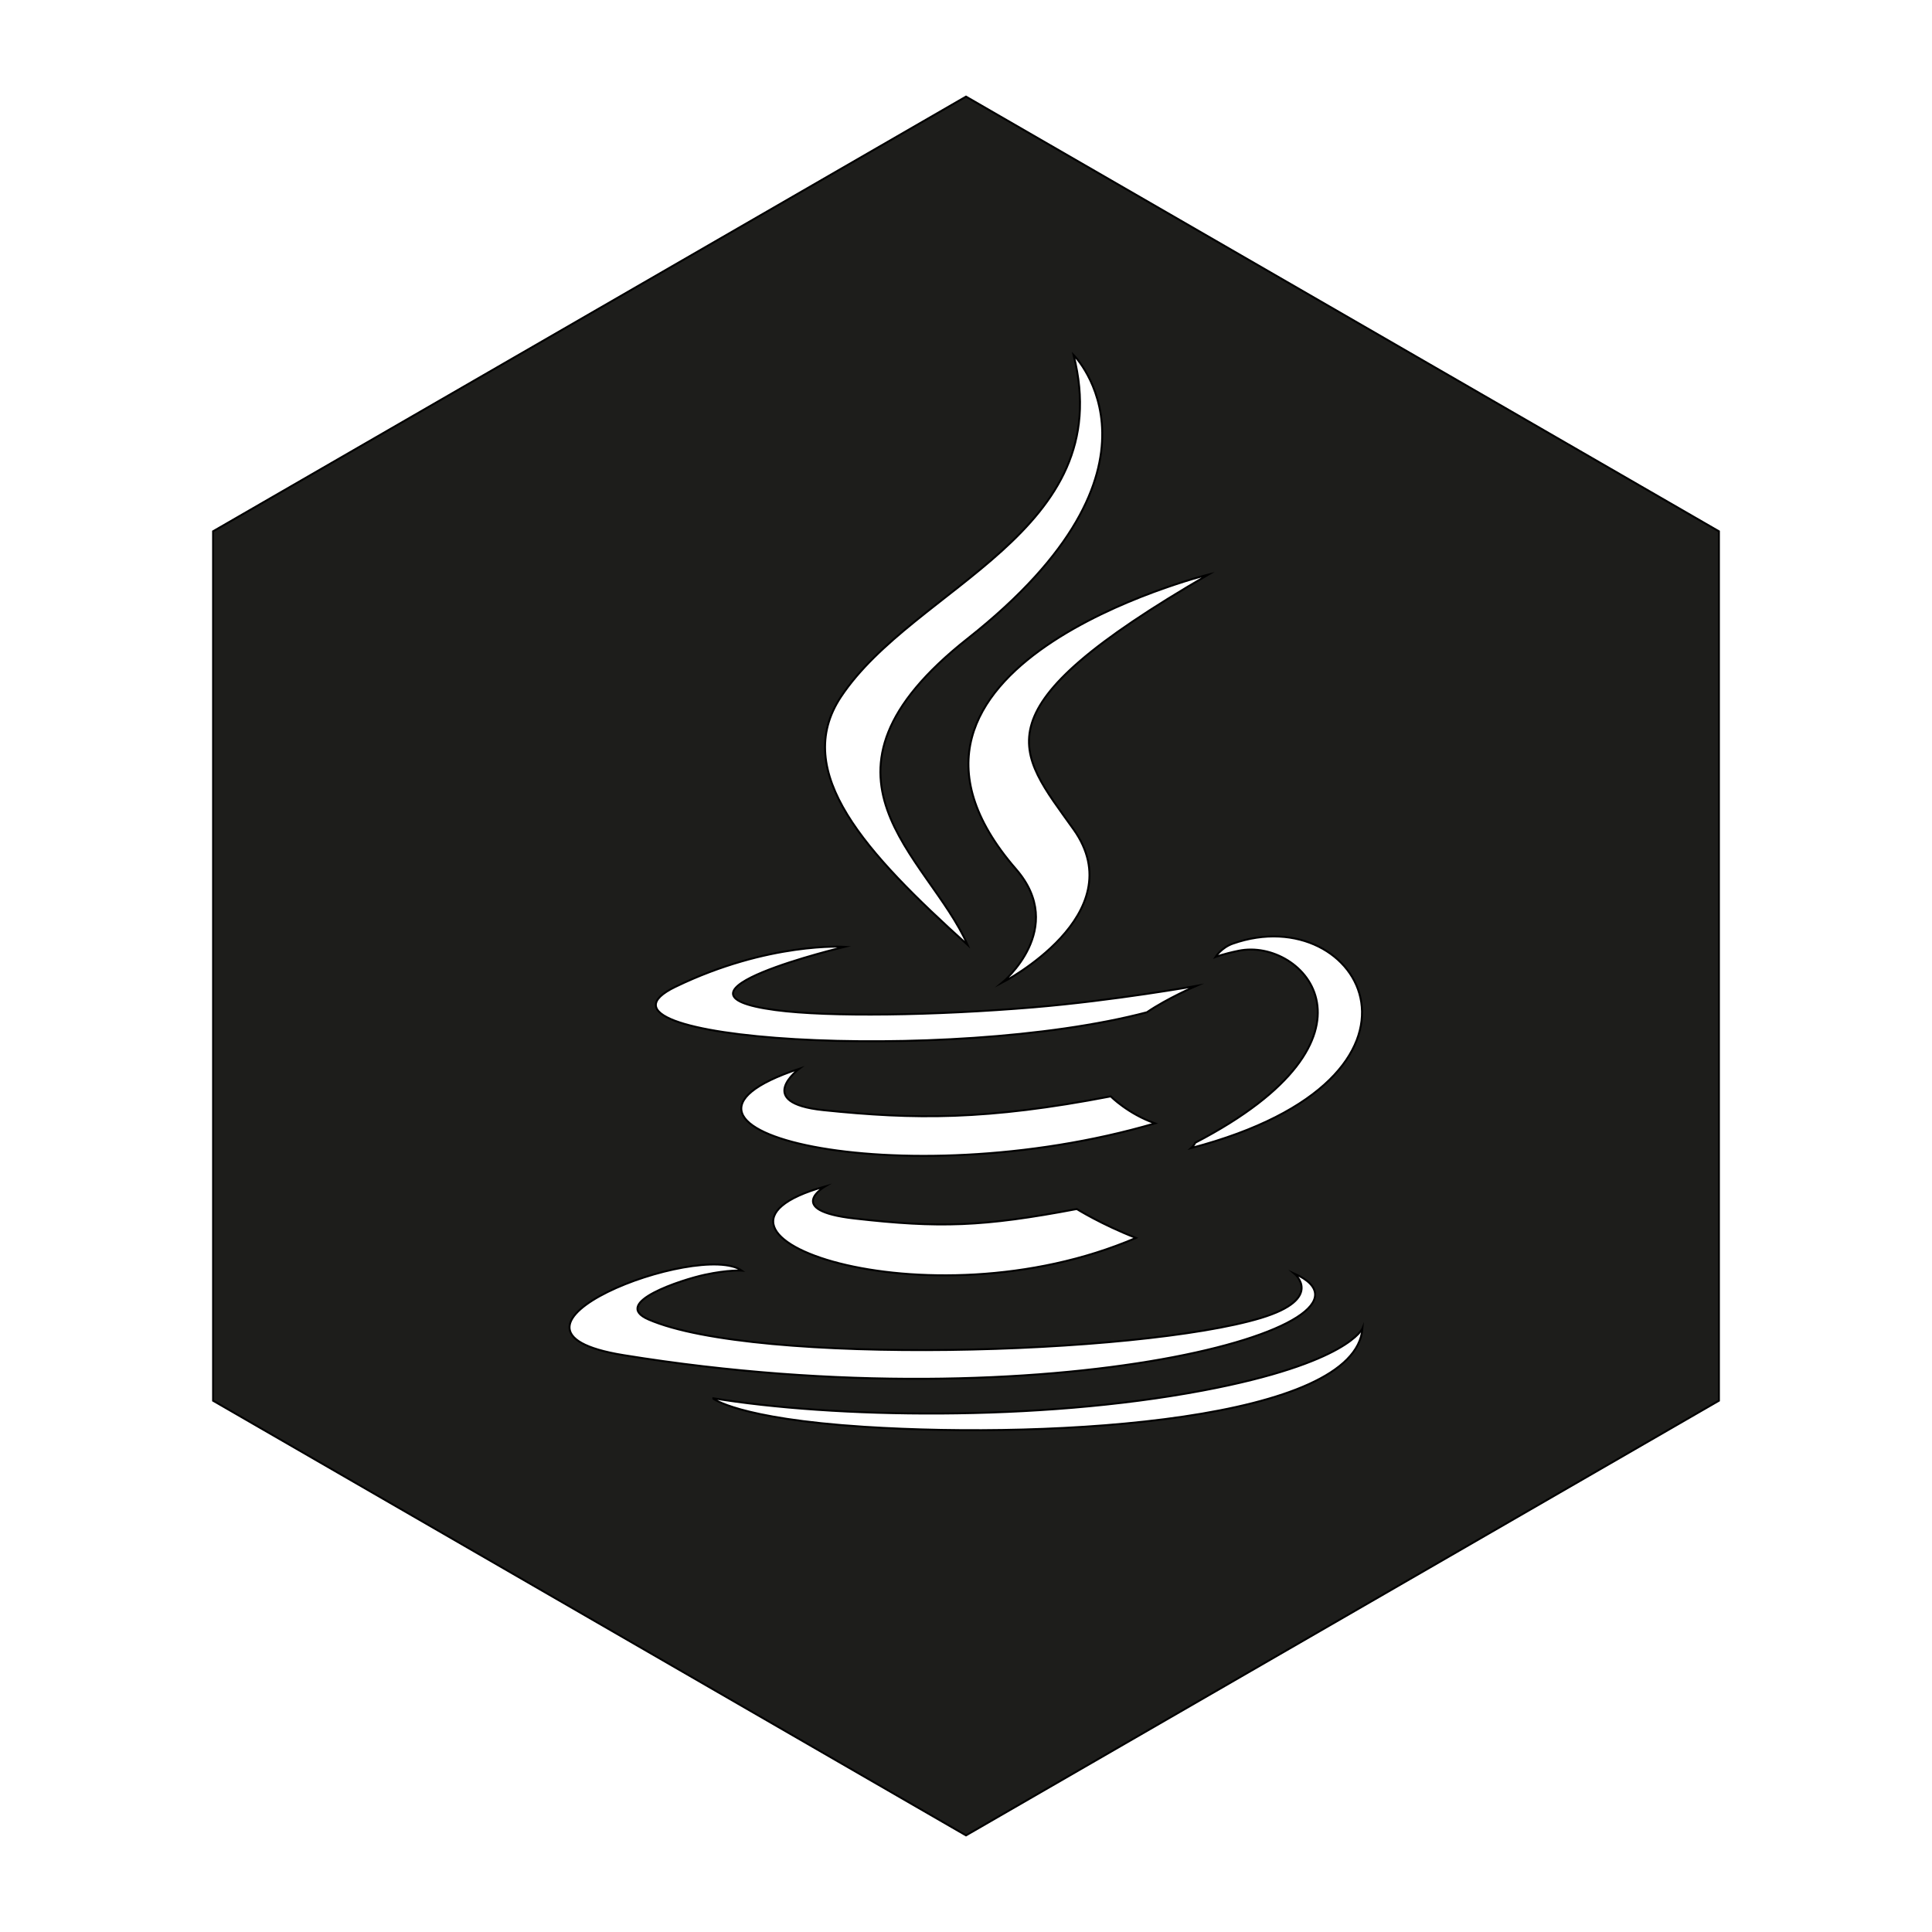
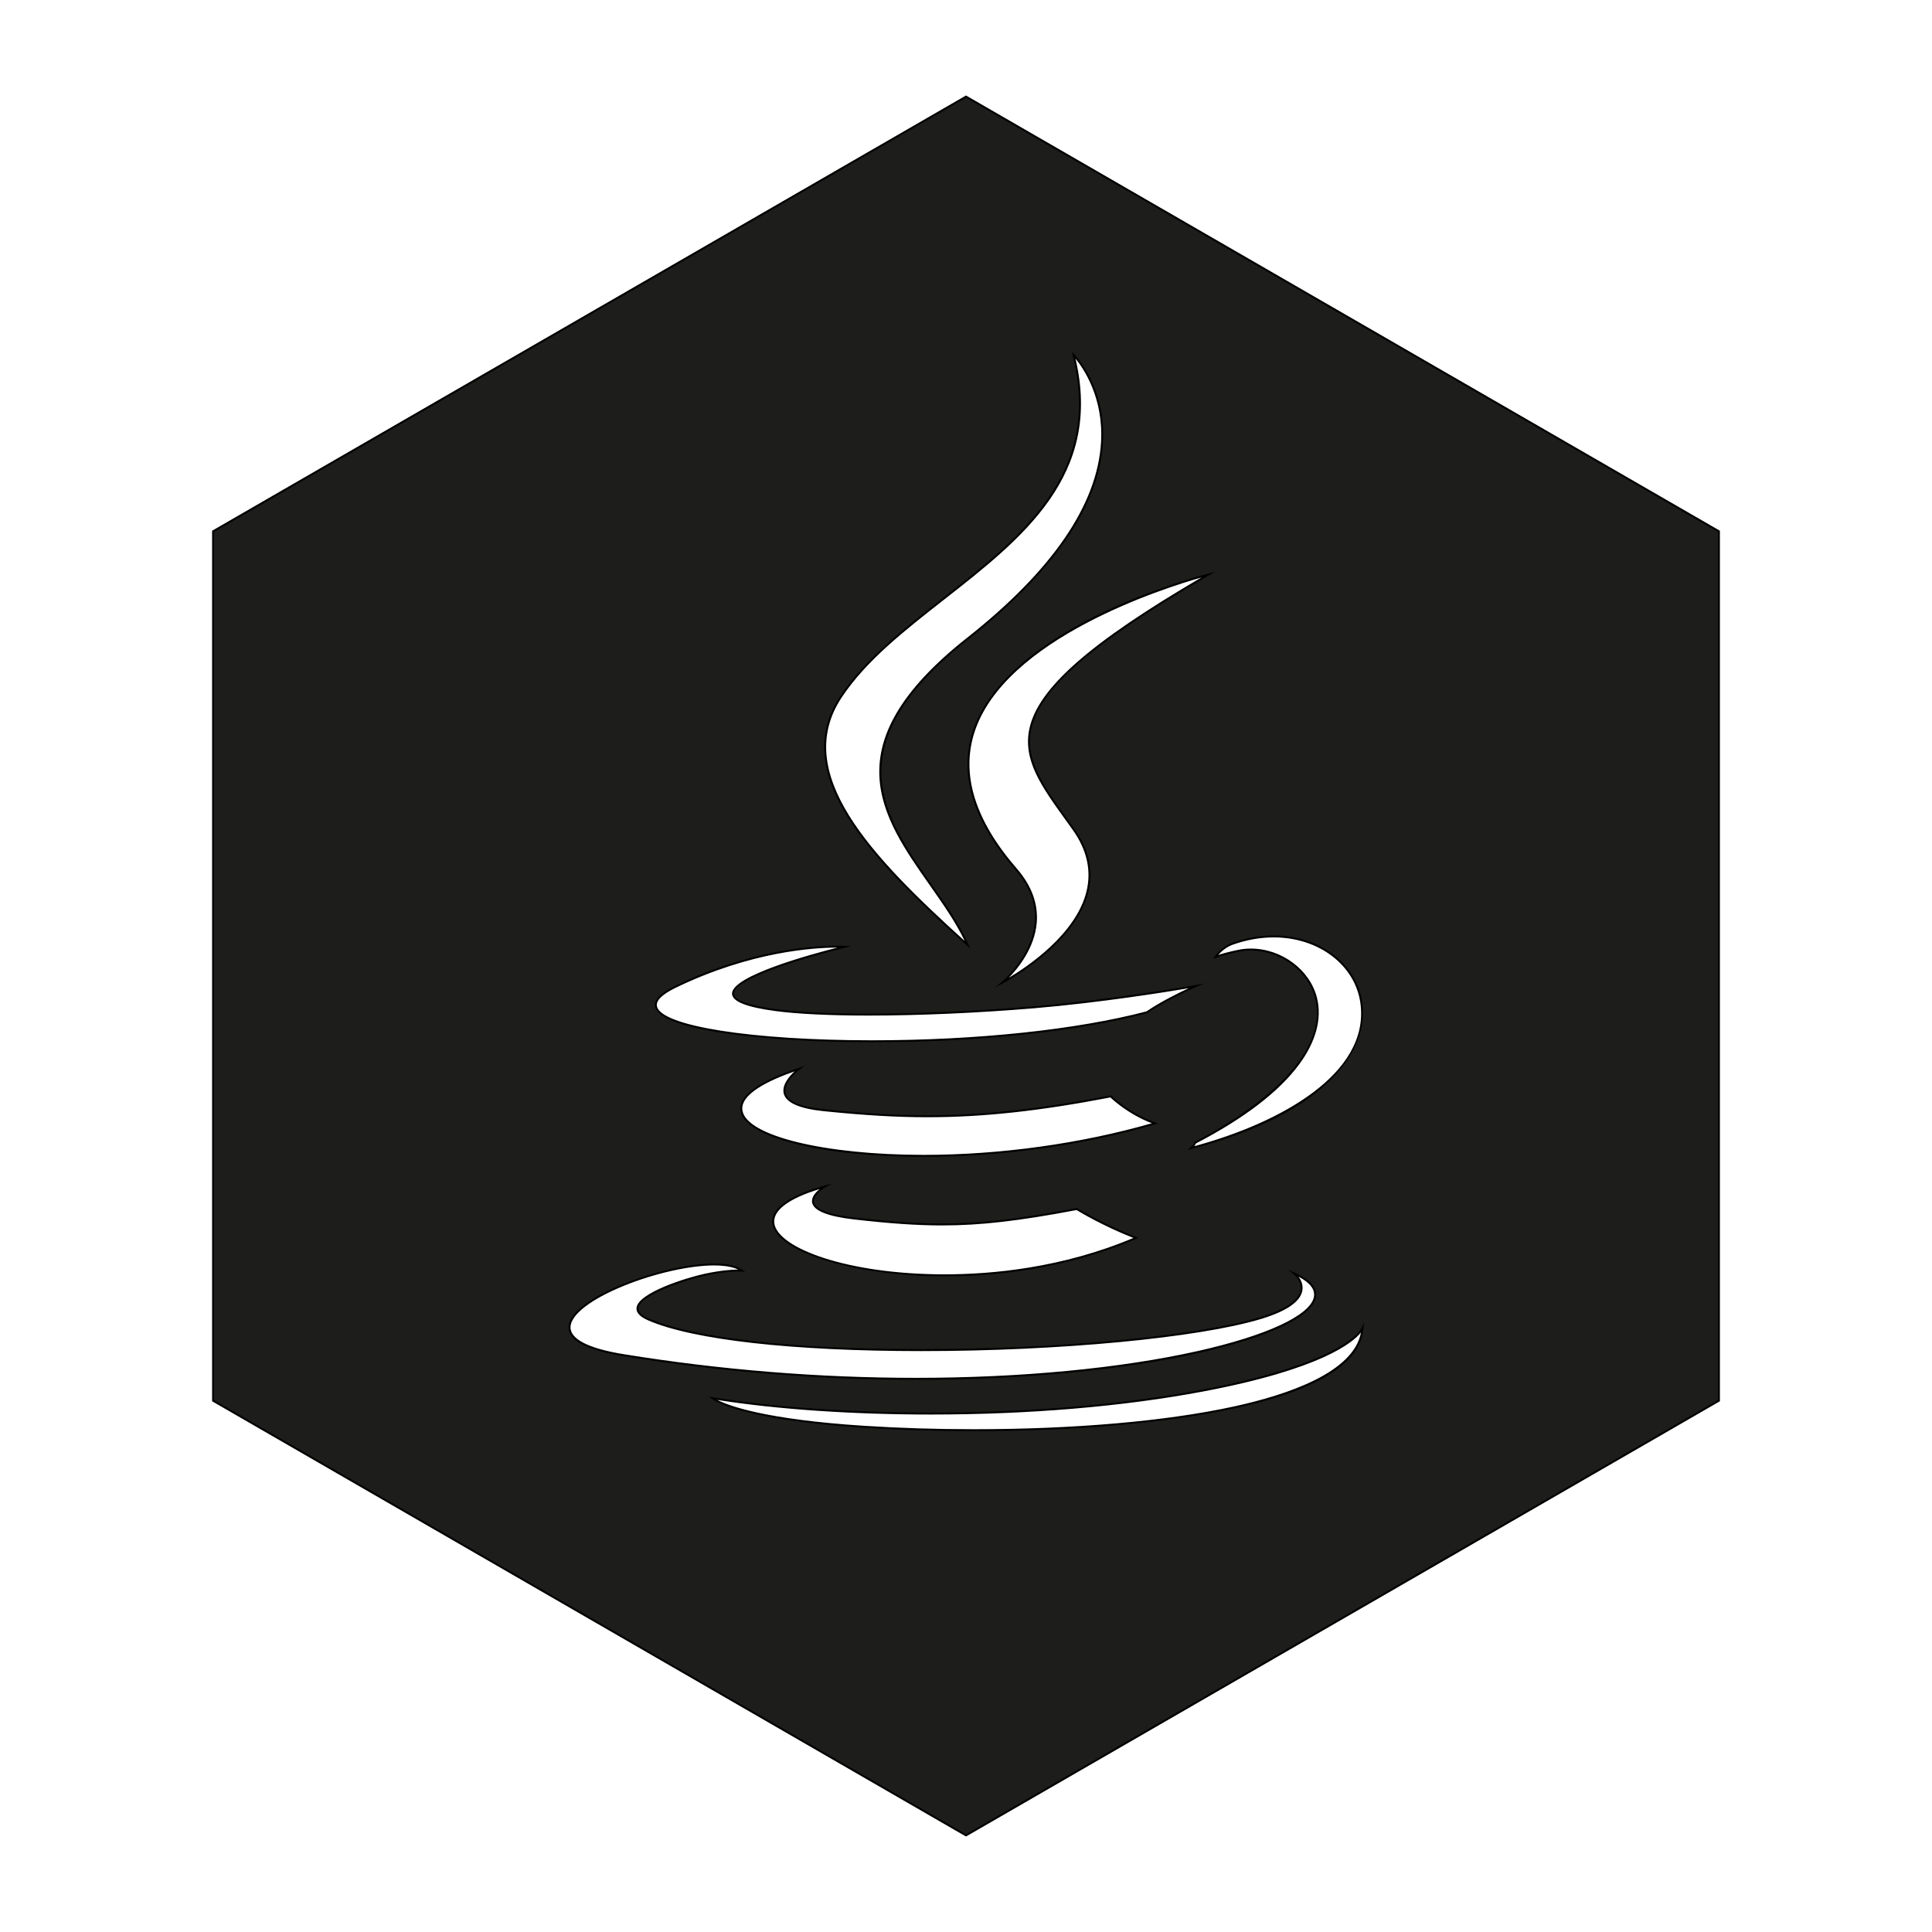
- <svg xmlns="http://www.w3.org/2000/svg" version="1.1" x="0px" y="0px" width="1000px" height="1000px" viewBox="0 0 1000 1000" style="enable-background:new 0 0 1000 1000;" xml:space="preserve">
+ <svg xmlns="http://www.w3.org/2000/svg" version="1.1" id="Layer_1" x="0px" y="0px" width="1000px" height="1000px" viewBox="0 0 1000 1000" enable-background="new 0 0 1000 1000" xml:space="preserve">
  <g id="Java">
-     <path style="fill:#1D1D1B;stroke:#000000;stroke-miterlimit:10;" d="M500,50L110.289,275v450L500,950l389.711-225V275L500,50z    M638.059,488.443c66.66-23.436,117.928,69.121-21.52,105.779c0,0,1.617-1.443,2.098-2.736   c104.414-54.254,56.139-106.395,22.441-99.371c-8.26,1.719-11.941,3.211-11.941,3.211S632.201,490.521,638.059,488.443z    M555.688,429.308c31.303,44.063-36.859,79.249-36.859,79.249s33.898-27.812,7.055-58.716   c-90.998-104.85,99.523-152.434,99.523-152.434C504.029,367.801,526.451,388.217,555.688,429.308z M435.328,360.594   c38.109-57.227,143.689-84.972,120.359-176.854c0,0,57.824,57.844-54.846,146.792c-90.35,71.353-20.604,112.036-0.037,158.518   C448.066,441.467,409.363,399.58,435.328,360.594z M349.604,510.771c48.311-23.354,87.588-20.705,87.588-20.705   s-101.146,24.023-35.818,32.748c27.584,3.695,82.57,2.857,133.791-1.432c41.859-3.533,83.891-11.039,83.891-11.039   s-14.76,6.318-25.438,13.611C490.902,550.969,292.48,538.4,349.604,510.771z M442.1,630.68c44.1,5.031,66.641,4.311,115.238-4.889   c0,0,12.777,8.012,30.621,14.949c-108.945,46.693-246.564-2.703-160.994-26.613C426.965,614.127,405.697,626.494,442.1,630.68z    M413.652,553.199c0,0-23.854,17.654,12.576,21.422c47.109,4.859,84.314,5.258,148.688-7.137c0,0,8.904,9.025,22.906,13.963   C466.1,619.963,319.387,584.484,413.652,553.199z M383.957,657.656c0,0-6.98-0.494-19.197,2.156   c-11.713,2.514-48.951,14.502-29.094,23.143c55.24,24.041,254.088,18.289,316.973-0.76c33.07-10.033,17.332-23,17.332-23   c57.615,25.988-125.172,78.23-347.299,42.211C241.223,688.201,361.875,642.1,383.957,657.656z M447.451,738.51   c-65.869-4.225-78.676-14.826-78.678-14.826c62.574,10.318,168.08,12.199,253.621-3.9c75.824-14.275,82.828-32.256,82.828-32.256   C701.578,734.951,547.676,744.926,447.451,738.51z" />
+     <g>
+       <path fill="#1D1D1B" d="M500,50L110.289,275v450L500,950l389.711-225V275L500,50z M638.059,488.443    c66.66-23.437,117.929,69.121-21.52,105.778c0,0,1.617-1.442,2.098-2.735c104.414-54.254,56.14-106.396,22.441-99.371    c-8.26,1.719-11.941,3.211-11.941,3.211S632.201,490.521,638.059,488.443z M555.688,429.308    c31.304,44.063-36.858,79.249-36.858,79.249s33.897-27.812,7.055-58.716c-90.998-104.85,99.523-152.434,99.523-152.434    C504.029,367.801,526.451,388.217,555.688,429.308z M435.328,360.594c38.109-57.227,143.688-84.972,120.359-176.854    c0,0,57.823,57.844-54.847,146.792c-90.35,71.353-20.604,112.036-0.037,158.518C448.066,441.467,409.363,399.58,435.328,360.594z     M349.604,510.771c48.312-23.354,87.589-20.705,87.589-20.705s-101.146,24.022-35.818,32.748    c27.584,3.694,82.57,2.856,133.791-1.433c41.859-3.533,83.891-11.039,83.891-11.039s-14.76,6.318-25.438,13.611    C490.902,550.969,292.48,538.4,349.604,510.771z M442.1,630.68c44.101,5.031,66.642,4.312,115.238-4.889    c0,0,12.777,8.012,30.621,14.949c-108.945,46.692-246.564-2.703-160.994-26.613C426.965,614.127,405.697,626.494,442.1,630.68z     M413.652,553.199c0,0-23.854,17.653,12.575,21.422c47.109,4.859,84.314,5.258,148.688-7.137c0,0,8.904,9.024,22.906,13.963    C466.1,619.963,319.387,584.484,413.652,553.199z M383.957,657.656c0,0-6.98-0.494-19.197,2.156    c-11.713,2.514-48.951,14.502-29.094,23.143c55.24,24.041,254.088,18.289,316.973-0.76c33.07-10.033,17.332-23,17.332-23    c57.615,25.987-125.172,78.229-347.299,42.211C241.223,688.201,361.875,642.1,383.957,657.656z M447.451,738.51    c-65.869-4.225-78.676-14.826-78.678-14.826c62.573,10.318,168.079,12.199,253.62-3.899    c75.824-14.275,82.828-32.256,82.828-32.256C701.578,734.951,547.676,744.926,447.451,738.51z" />
+       <path d="M500,950.577l-0.25-0.145L109.789,725.289V274.711l0.25-0.145L500,49.423l0.25,0.144l389.961,225.145v450.578l-0.25,0.144    L500,950.577z M110.789,724.711L500,949.423l389.211-224.712V275.289L500,50.577L110.789,275.289V724.711z M504.197,740.76    c-19.528,0-38.631-0.589-56.778-1.751c-64.905-4.163-78.415-14.497-78.958-14.935l-1.479-1.192l1.873,0.309    c31.146,5.136,71.258,7.964,112.948,7.964c50.681,0,99.264-4.102,140.498-11.861c38.873-7.318,59.224-15.617,69.45-21.289    c11.084-6.147,12.988-10.615,13.006-10.66l1.21-2.995l-0.246,3.218c-1.396,18.155-23.995,32.107-67.172,41.472    C603.694,736.597,555.981,740.76,504.197,740.76z M371.236,724.588c5.727,2.946,24.547,10.107,76.248,13.423    c18.125,1.16,37.207,1.749,56.714,1.749c51.715,0,99.353-4.155,134.14-11.699c28.372-6.153,62.343-17.763,66.105-38.399    c-4.049,5.08-20.362,19.019-81.956,30.614c-41.295,7.771-89.942,11.879-140.684,11.879    C441.187,732.154,402.058,729.473,371.236,724.588z M474.208,714.172c-50.385,0-101.396-4.129-151.616-12.272    c-19.344-3.136-28.863-8.331-28.29-15.441c1.229-15.269,49.974-32.47,75.212-32.47c6.705,0,11.662,1.097,14.731,3.259l1.466,1.033    l-1.789-0.125c-0.011-0.001-0.514-0.035-1.475-0.035c-2.811,0-8.833,0.283-17.582,2.181c-9.846,2.113-33.729,9.938-34.411,16.768    c-0.195,1.955,1.625,3.781,5.411,5.429c23.114,10.059,74.521,15.828,141.041,15.828c71.101,0,143.306-6.829,175.588-16.608    c12.422-3.769,19.539-8.521,20.583-13.743c0.945-4.729-3.381-8.356-3.425-8.393l-2.891-2.382l3.414,1.54    c8.247,3.72,11.899,8.063,10.856,12.912C676.706,691.763,590.702,714.172,474.208,714.172z M369.514,654.988    c-12.615,0-30.943,4.149-46.692,10.571c-16.726,6.82-27.015,14.662-27.523,20.979c-0.516,6.408,8.978,11.378,27.454,14.374    c50.167,8.134,101.124,12.259,151.456,12.259c54.009,0,105.748-4.923,145.682-13.86c35.635-7.977,58.127-18.395,60.165-27.87    c0.83-3.858-1.838-7.433-7.934-10.645c1.243,1.673,2.555,4.282,1.937,7.373c-1.137,5.687-8.294,10.566-21.273,14.504    c-32.366,9.804-104.69,16.651-175.878,16.651c-66.652,0-118.204-5.8-141.439-15.912c-4.229-1.84-6.25-4.008-6.007-6.444    c0.786-7.868,26.073-15.688,35.195-17.646c8.449-1.833,14.398-2.175,17.397-2.202    C379.122,655.705,374.917,654.988,369.514,654.988z M489.016,660.603c-46.339,0.002-87.201-12.491-89.229-27.281    c-0.73-5.325,3.369-13.061,27.043-19.676l3.757-1.05l-3.372,1.964c-0.066,0.038-6.666,3.932-5.858,7.785    c0.533,2.546,4.574,5.973,20.799,7.838c19.04,2.173,32.652,3.1,45.515,3.1c19.725,0,39.23-2.238,69.573-7.982l0.192-0.036    l0.166,0.104c0.127,0.08,12.946,8.068,30.537,14.907l1.141,0.443l-1.125,0.482C550.744,657.234,513.593,660.602,489.016,660.603z     M424.237,615.444c-16.059,4.896-24.363,11.152-23.459,17.741c1.75,12.759,37.623,26.419,88.237,26.417    c24.238-0.001,60.748-3.288,97.623-18.844c-16.018-6.345-27.864-13.499-29.397-14.44c-30.299,5.73-49.817,7.964-69.567,7.964    c-0.001,0,0,0-0.001,0c-12.903,0-26.549-0.929-45.629-3.105c-13.503-1.553-20.792-4.456-21.665-8.628    C419.792,619.742,422.217,617.1,424.237,615.444z M478.086,598.764c-52.698,0-92.563-10.006-94.792-23.791    c-1.227-7.591,9.216-15.284,30.2-22.248l2.967-0.984l-2.513,1.861c-0.088,0.065-8.829,6.619-7.284,12.262    c1.165,4.256,7.764,7.035,19.613,8.261c21.148,2.182,37.719,3.154,53.729,3.154c28.63,0,57.872-3.172,94.813-10.285l0.263-0.051    l0.188,0.19c0.089,0.09,8.994,9.003,22.717,13.843l1.464,0.516l-1.489,0.436C560.831,592.784,518.258,598.764,478.086,598.764z     M411.294,554.53c-13.634,4.758-28.365,11.906-27.012,20.283c2.115,13.084,42.442,22.95,93.804,22.95    c39.553,0,81.437-5.81,118.133-16.372c-12.038-4.595-20.135-12.084-21.466-13.367c-36.886,7.091-66.116,10.254-94.746,10.254    c-16.046,0-32.648-0.975-53.832-3.16c-12.303-1.272-19.191-4.298-20.476-8.992C404.481,561.667,408.628,556.986,411.294,554.53z     M614.656,595.233l1.55-1.385c0.016-0.014,1.531-1.377,1.962-2.536l0.067-0.181l0.171-0.089    c21.464-11.153,70.502-40.707,62.324-74.186c-3.466-14.184-17.8-24.88-33.344-24.88c-2.121,0-4.209,0.211-6.207,0.627    c-8.105,1.687-11.818,3.17-11.855,3.185l-1.45,0.587l0.841-1.319c0.129-0.202,3.226-4.974,9.177-7.085    c7.137-2.509,14.326-3.781,21.371-3.781c23.969,0,43.282,14.828,45.923,35.257c3.142,24.307-18.463,56.841-88.52,75.257    L614.656,595.233z M619.03,591.845c-0.219,0.501-0.567,1.005-0.922,1.441c44.987-12.156,90.735-37.732,86.085-73.709    c-2.574-19.925-21.471-34.386-44.931-34.386c-6.932,0-14.01,1.253-21.038,3.724c-3.749,1.33-6.342,3.841-7.66,5.377    c1.812-0.592,5.194-1.581,10.412-2.667c2.063-0.43,4.221-0.648,6.41-0.648c15.991,0,30.743,11.024,34.314,25.643    c2.616,10.707-0.608,22.595-9.323,34.38C661.941,565.113,643.992,578.855,619.03,591.845z M451.412,539.455    c-52.083,0-109.451-5.726-112.331-18.294c-0.801-3.498,2.666-7.146,10.304-10.84c38.92-18.814,71.687-20.845,83.968-20.845    c2.483,0,3.816,0.088,3.872,0.091l3.294,0.223l-3.212,0.763c-16.108,3.826-57.82,15.564-57.405,23.826    c0.117,2.325,3.948,5.591,21.538,7.94c11.397,1.526,28.058,2.333,48.181,2.333c26.116,0,56.481-1.339,85.502-3.769    c41.356-3.491,83.425-10.958,83.845-11.033l4.303-0.769l-4.018,1.721c-0.147,0.062-14.839,6.384-25.353,13.564l-0.155,0.07    C557.459,533.981,505.58,539.455,451.412,539.455z M433.354,490.476c-12.213,0-44.799,2.021-83.533,20.746    c-7.163,3.465-10.448,6.733-9.765,9.716c2.326,10.15,49.158,17.518,111.356,17.518c54.043,0,105.793-5.454,141.995-14.963    c7.396-5.039,16.804-9.646,21.855-11.989c-11.373,1.92-45.955,7.499-80.056,10.377c-29.049,2.433-59.443,3.772-85.586,3.772    c-20.167,0-36.874-0.811-48.313-2.343c-14.875-1.986-22.203-4.892-22.404-8.881c-0.468-9.327,41.634-20.691,54.539-23.953    C433.414,490.476,433.384,490.476,433.354,490.476z M514.862,511.167l3.649-2.997c0.156-0.128,15.614-13.011,17.098-30.609    c0.803-9.533-2.597-18.749-10.104-27.392c-21.717-25.023-29.186-48.938-22.199-71.083c9.157-29.024,41.86-49.823,67.682-62.161    c27.926-13.343,54.037-19.938,54.298-20.003l3.433-0.857l-3.061,1.775c-59.903,34.741-87.381,58.536-91.876,79.562    c-3.396,15.885,6.307,29.362,18.592,46.426c1.221,1.695,2.464,3.423,3.721,5.189c7.501,10.558,9.941,21.517,7.256,32.574    c-6.739,27.744-43.917,47.216-44.292,47.409L514.862,511.167z M621.87,298.889c-18.59,5.27-102.146,31.481-117.61,80.5    c-6.874,21.79,0.528,45.383,22.002,70.125c7.692,8.856,11.172,18.323,10.343,28.138c-1.106,13.105-9.751,23.629-14.447,28.445    c9.453-5.622,34.826-22.522,40.222-44.743c2.614-10.762,0.226-21.447-7.099-31.756c-1.256-1.764-2.498-3.491-3.718-5.185    c-12.43-17.265-22.247-30.901-18.759-47.22C537.281,356.254,563.974,332.754,621.87,298.889z M502.21,490.992l-1.741-1.571    c-49.883-45.008-92.433-88.749-65.557-129.104c12.724-19.108,33.363-35.268,53.322-50.896    c40.538-31.741,82.456-64.563,66.969-125.558l-0.448-1.763l1.286,1.286c0.166,0.166,16.542,16.899,14.858,45.568    c-1.916,32.637-25.383,66.945-69.749,101.97c-69.495,54.883-43.861,91.389-19.07,126.693c7.128,10.151,14.498,20.647,19.181,31.23    L502.21,490.992z M556.658,185.6c14.249,60.353-27.458,93.015-67.808,124.608c-20.812,16.296-40.471,31.689-53.106,50.663    c-26.113,39.209,14.829,82.047,63.589,126.176c-4.617-9.695-11.166-19.021-18.071-28.855    c-25.058-35.685-50.968-72.583,19.27-128.053c44.118-34.83,67.458-68.884,69.368-101.215    C571.281,205.558,560.5,190.262,556.658,185.6z" />
+     </g>
  </g>
-   <g id="Layer_1">
+   <g id="Layer_1_1_">
</g>
</svg>
